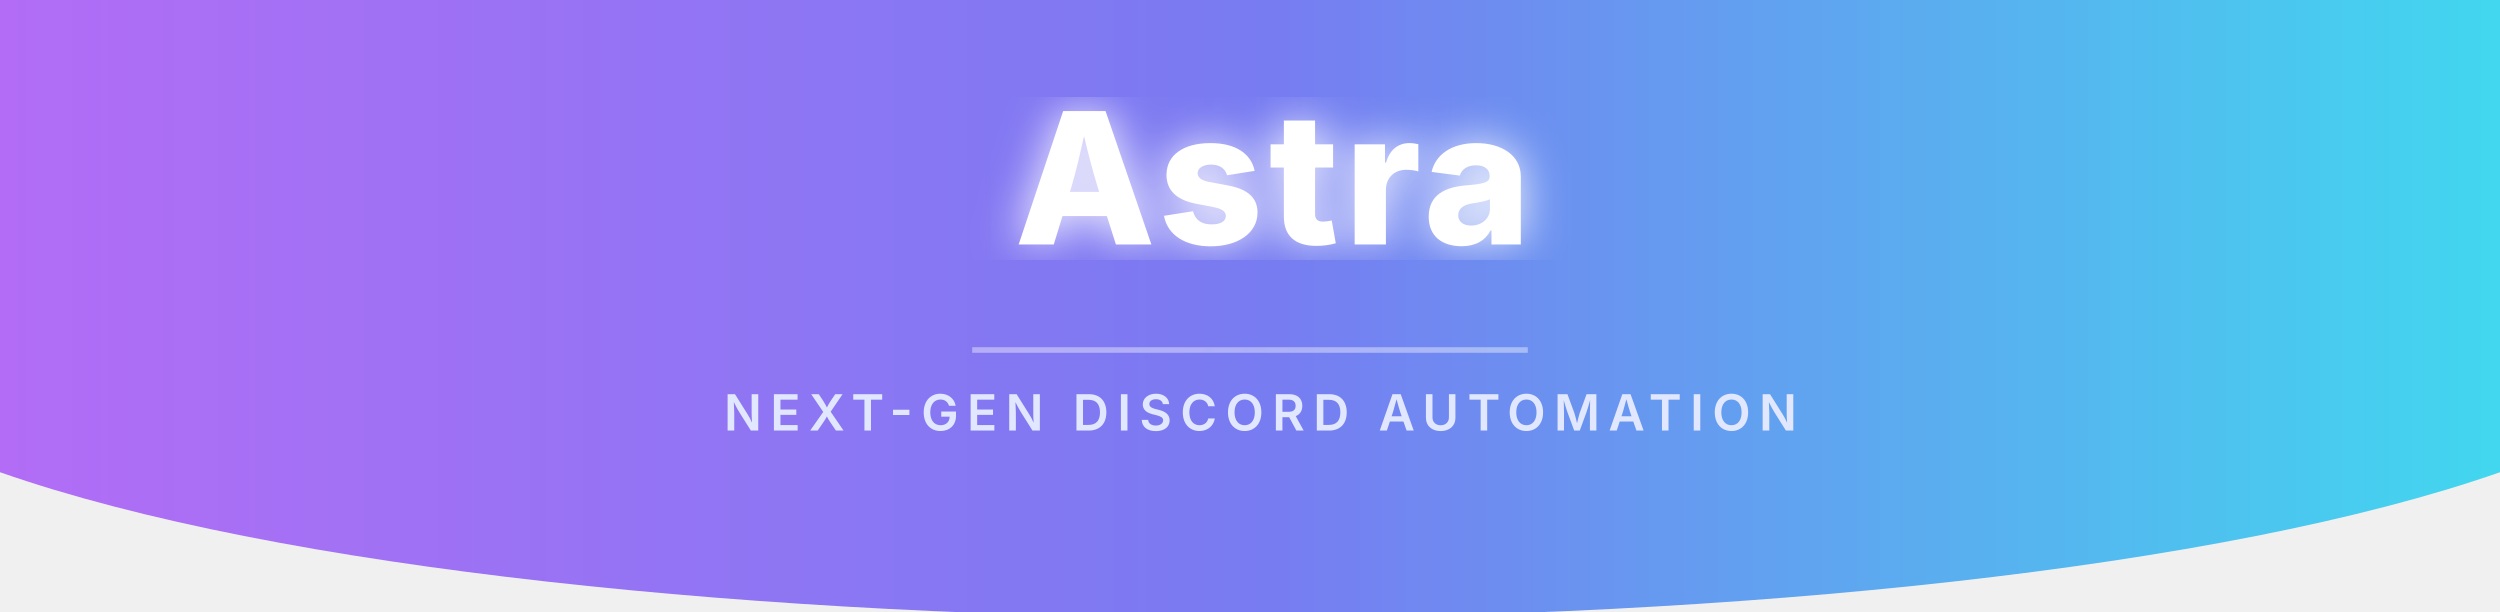
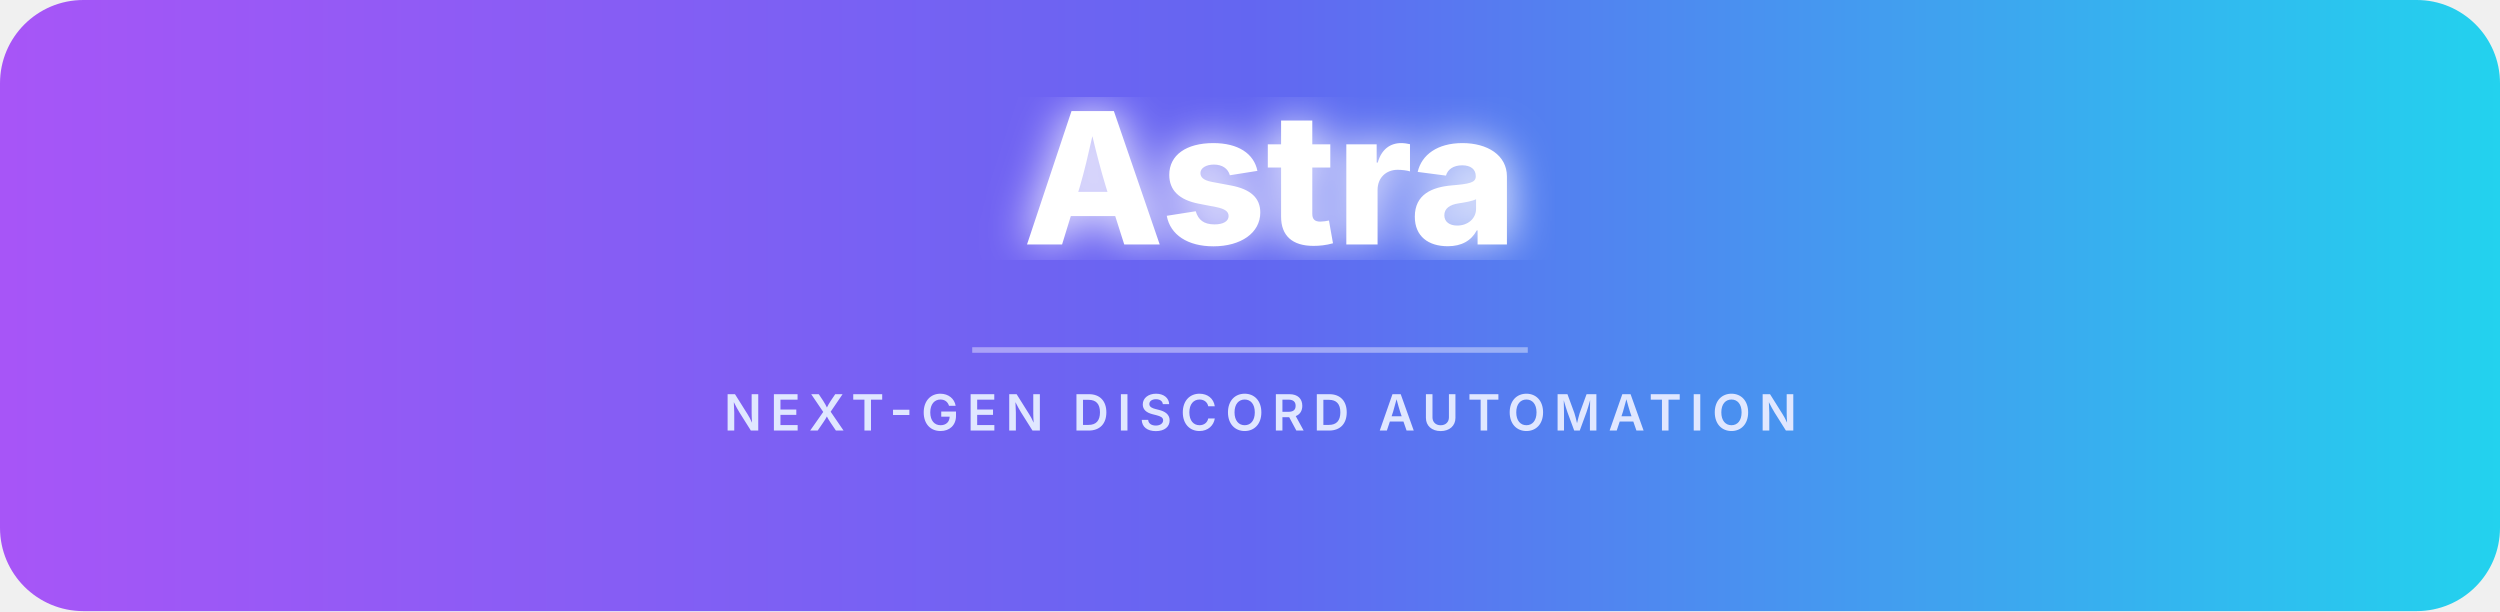
<svg xmlns="http://www.w3.org/2000/svg" width="100%" height="220" viewBox="0 0 900 220">
  <defs>
    <linearGradient id="gradient" x1="0%" y1="0%" x2="100%" y2="0%">
      <stop offset="0%" stop-color="#a855f7">
        <animate attributeName="offset" values="-1;1" dur="6s" repeatCount="indefinite" />
      </stop>
      <stop offset="50%" stop-color="#6366f1">
        <animate attributeName="offset" values="0;2" dur="6s" repeatCount="indefinite" />
      </stop>
      <stop offset="100%" stop-color="#22d3ee">
        <animate attributeName="offset" values="1;3" dur="6s" repeatCount="indefinite" />
      </stop>
    </linearGradient>
    <filter id="glow">
      <feGaussianBlur stdDeviation="8" result="coloredBlur" />
      <feMerge>
        <feMergeNode in="coloredBlur" />
        <feMergeNode in="SourceGraphic" />
      </feMerge>
    </filter>
+     <clipPath id="roundedClip">
+       <rect x="0" y="0" width="900" height="220" rx="30" ry="30" />
+     </clipPath>
  </defs>
-   <path d="     M0,0     H900     V170     C700,240 200,240 0,170     Z" fill="url(#gradient)" opacity="0.85" />
-   <path fill="#020617" opacity="0.9">
-     <animate attributeName="d" dur="5s" repeatCount="indefinite" values="         M0,155 C250,110 650,210 900,155 L900,220 L0,220 Z;         M0,175 C300,140 600,190 900,145 L900,220 L0,220 Z;         M0,155 C250,110 650,210 900,155 L900,220 L0,220 Z       " />
-   </path>
-   <text x="50%" y="40%" text-anchor="middle" font-size="66" font-weight="800" fill="#ffffff" font-family="Segoe UI, Inter, Arial, sans-serif" filter="url(#glow)" letter-spacing="2">
+   <g clip-path="url(#roundedClip)">
+     <rect x="0" y="0" width="900" height="220" fill="url(#gradient)" />
+     <path fill="#020617">
+       <animate attributeName="d" dur="5s" repeatCount="indefinite" values="           M0,155 C250,110 650,210 900,155 L900,220 L0,220 Z;           M0,175 C300,140 600,190 900,145 L900,220 L0,220 Z;           M0,155 C250,110 650,210 900,155 L900,220 L0,220 Z         " />
+     </path>
+   </g>
+   <text x="50%" y="40%" text-anchor="middle" font-size="66" font-weight="800" fill="#ffffff" font-family="Segoe UI, Inter, Arial, sans-serif" filter="url(#glow)">
    <animate attributeName="opacity" values="1;0.85;1" dur="2s" repeatCount="indefinite" />
    Astra
  </text>
  <rect x="350" y="125" width="200" height="2" fill="#ffffff" opacity="0.4">
    <animate attributeName="opacity" values="0.2;0.6;0.2" dur="3s" repeatCount="indefinite" />
  </rect>
  <text x="50%" y="155" text-anchor="middle" font-size="18" font-weight="600" fill="#e0e7ff" font-family="Inter, Segoe UI, sans-serif" letter-spacing="3">
    <tspan>
      <animate attributeName="fill" values="#a5b4fc;#ffffff;#a5b4fc" dur="3s" repeatCount="indefinite" />
      NEXT-GEN DISCORD AUTOMATION
    </tspan>
  </text>
</svg>
